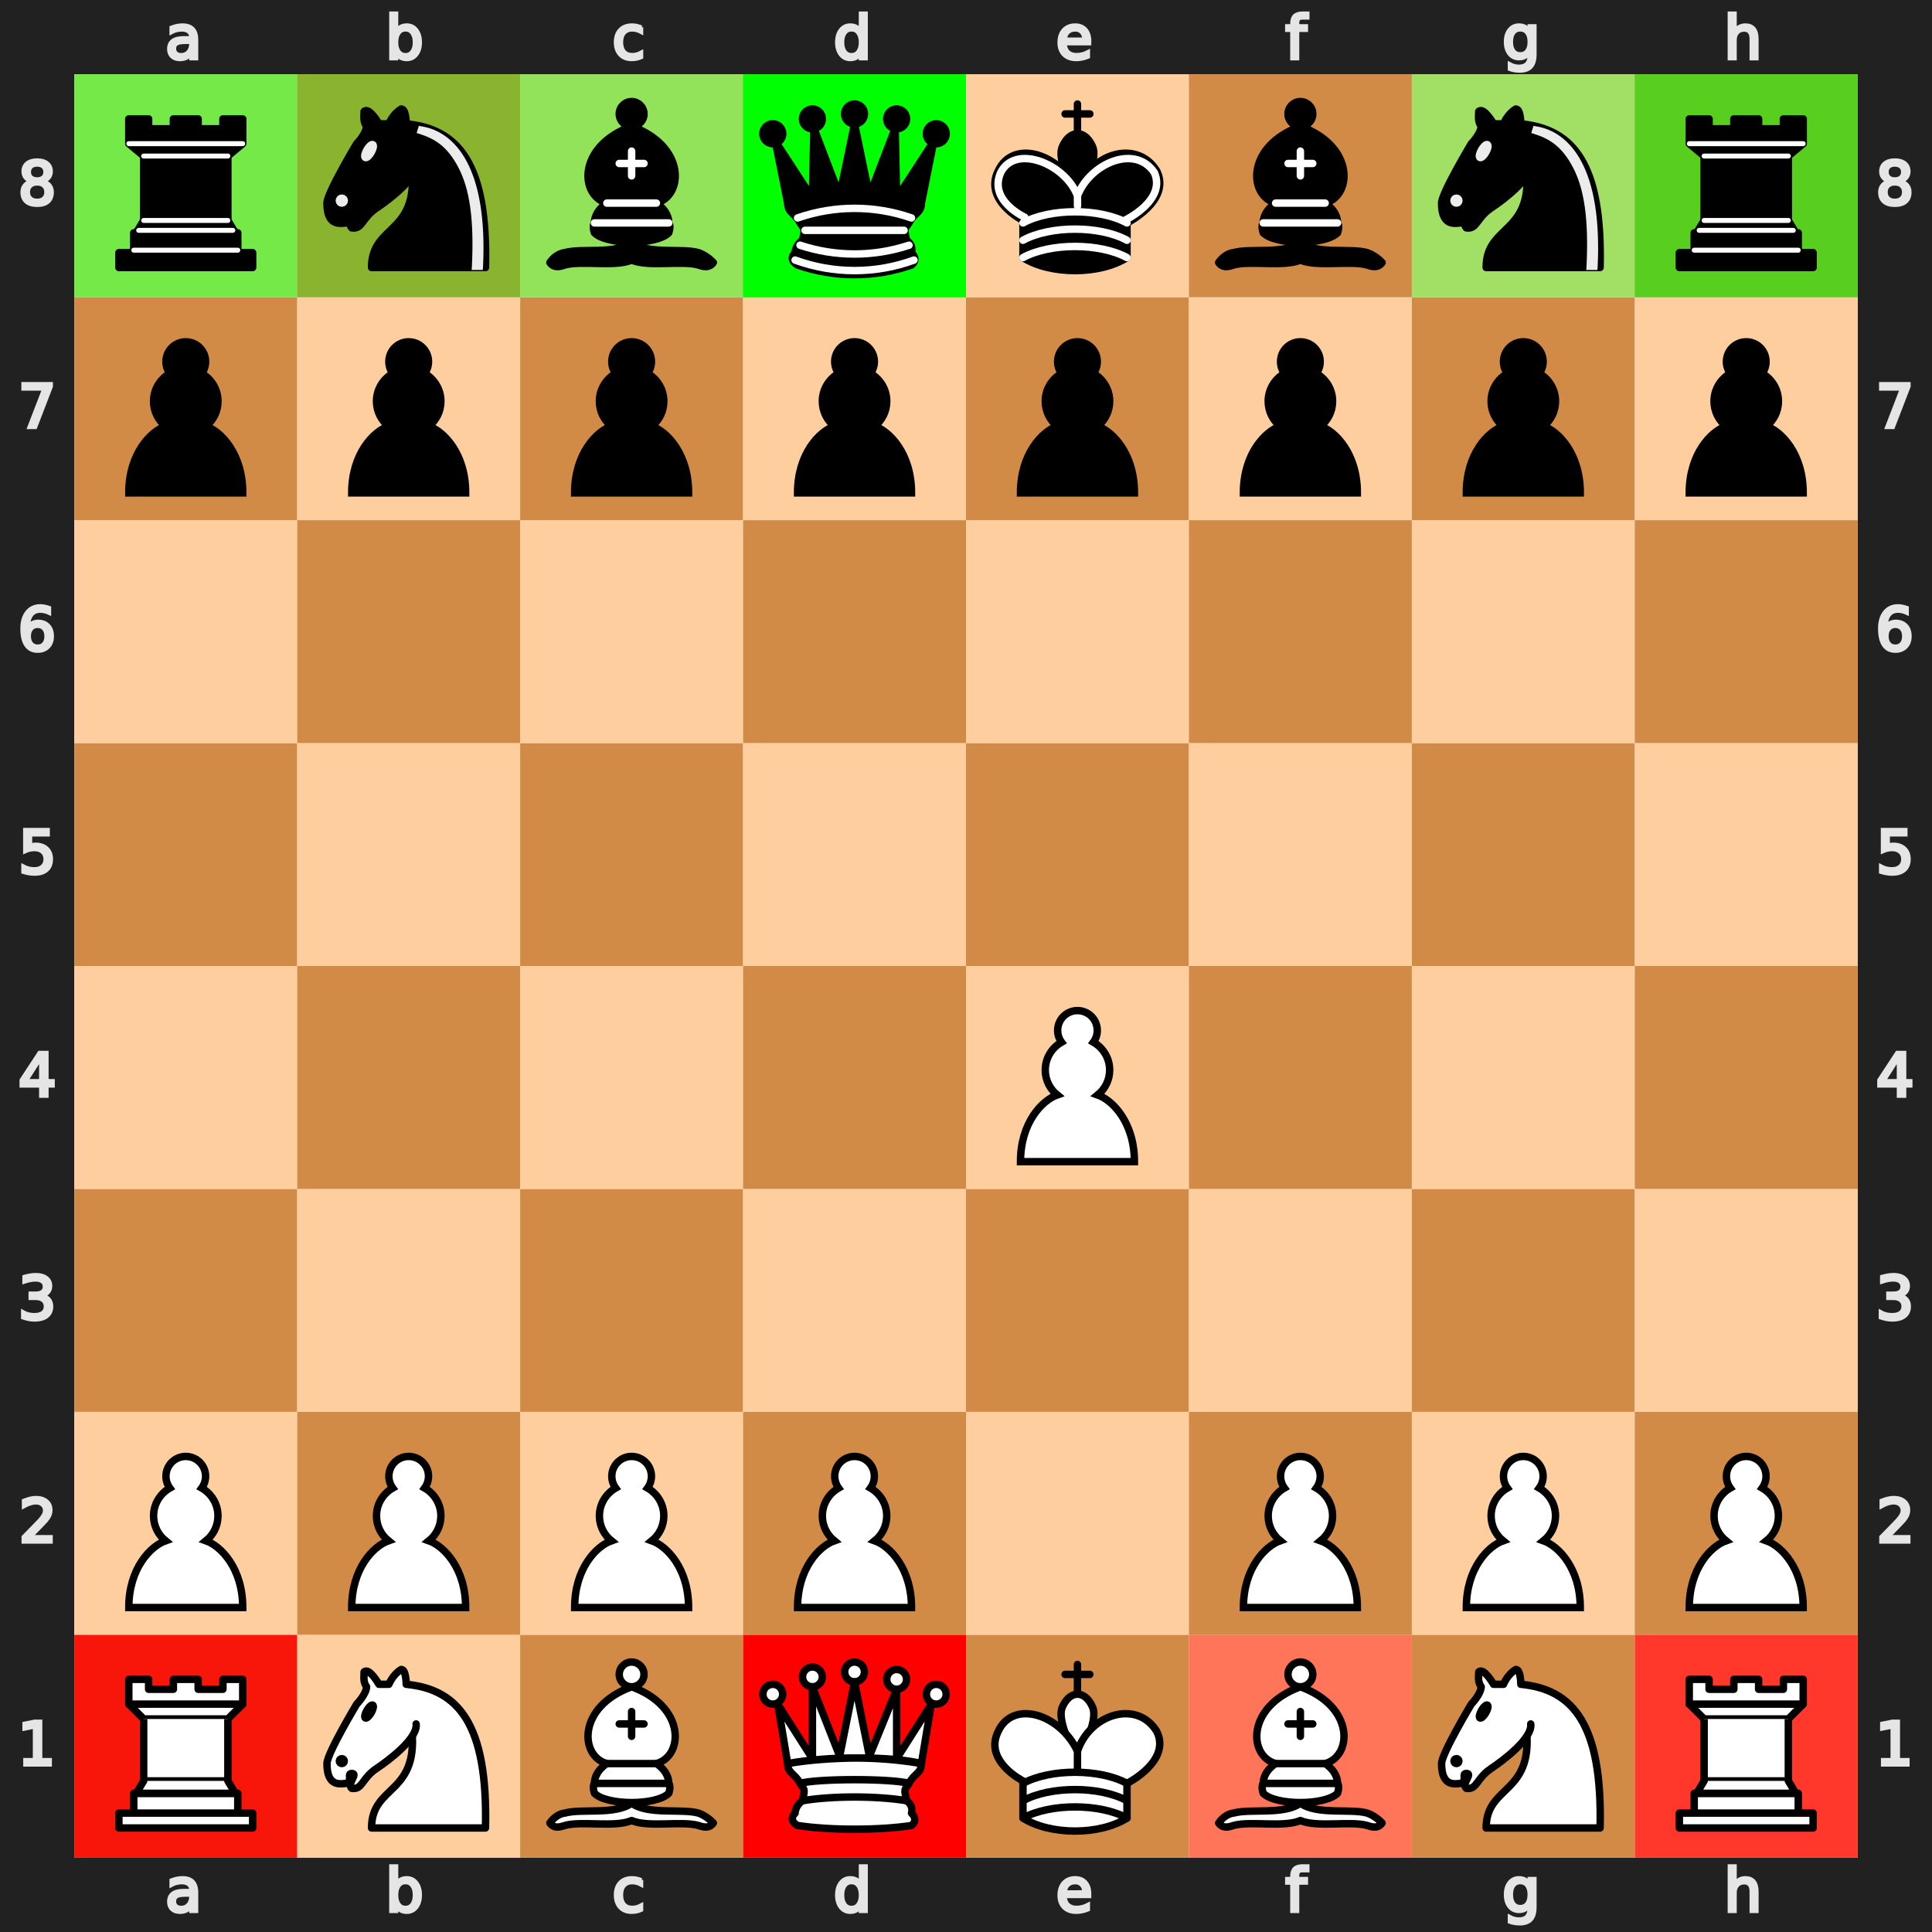
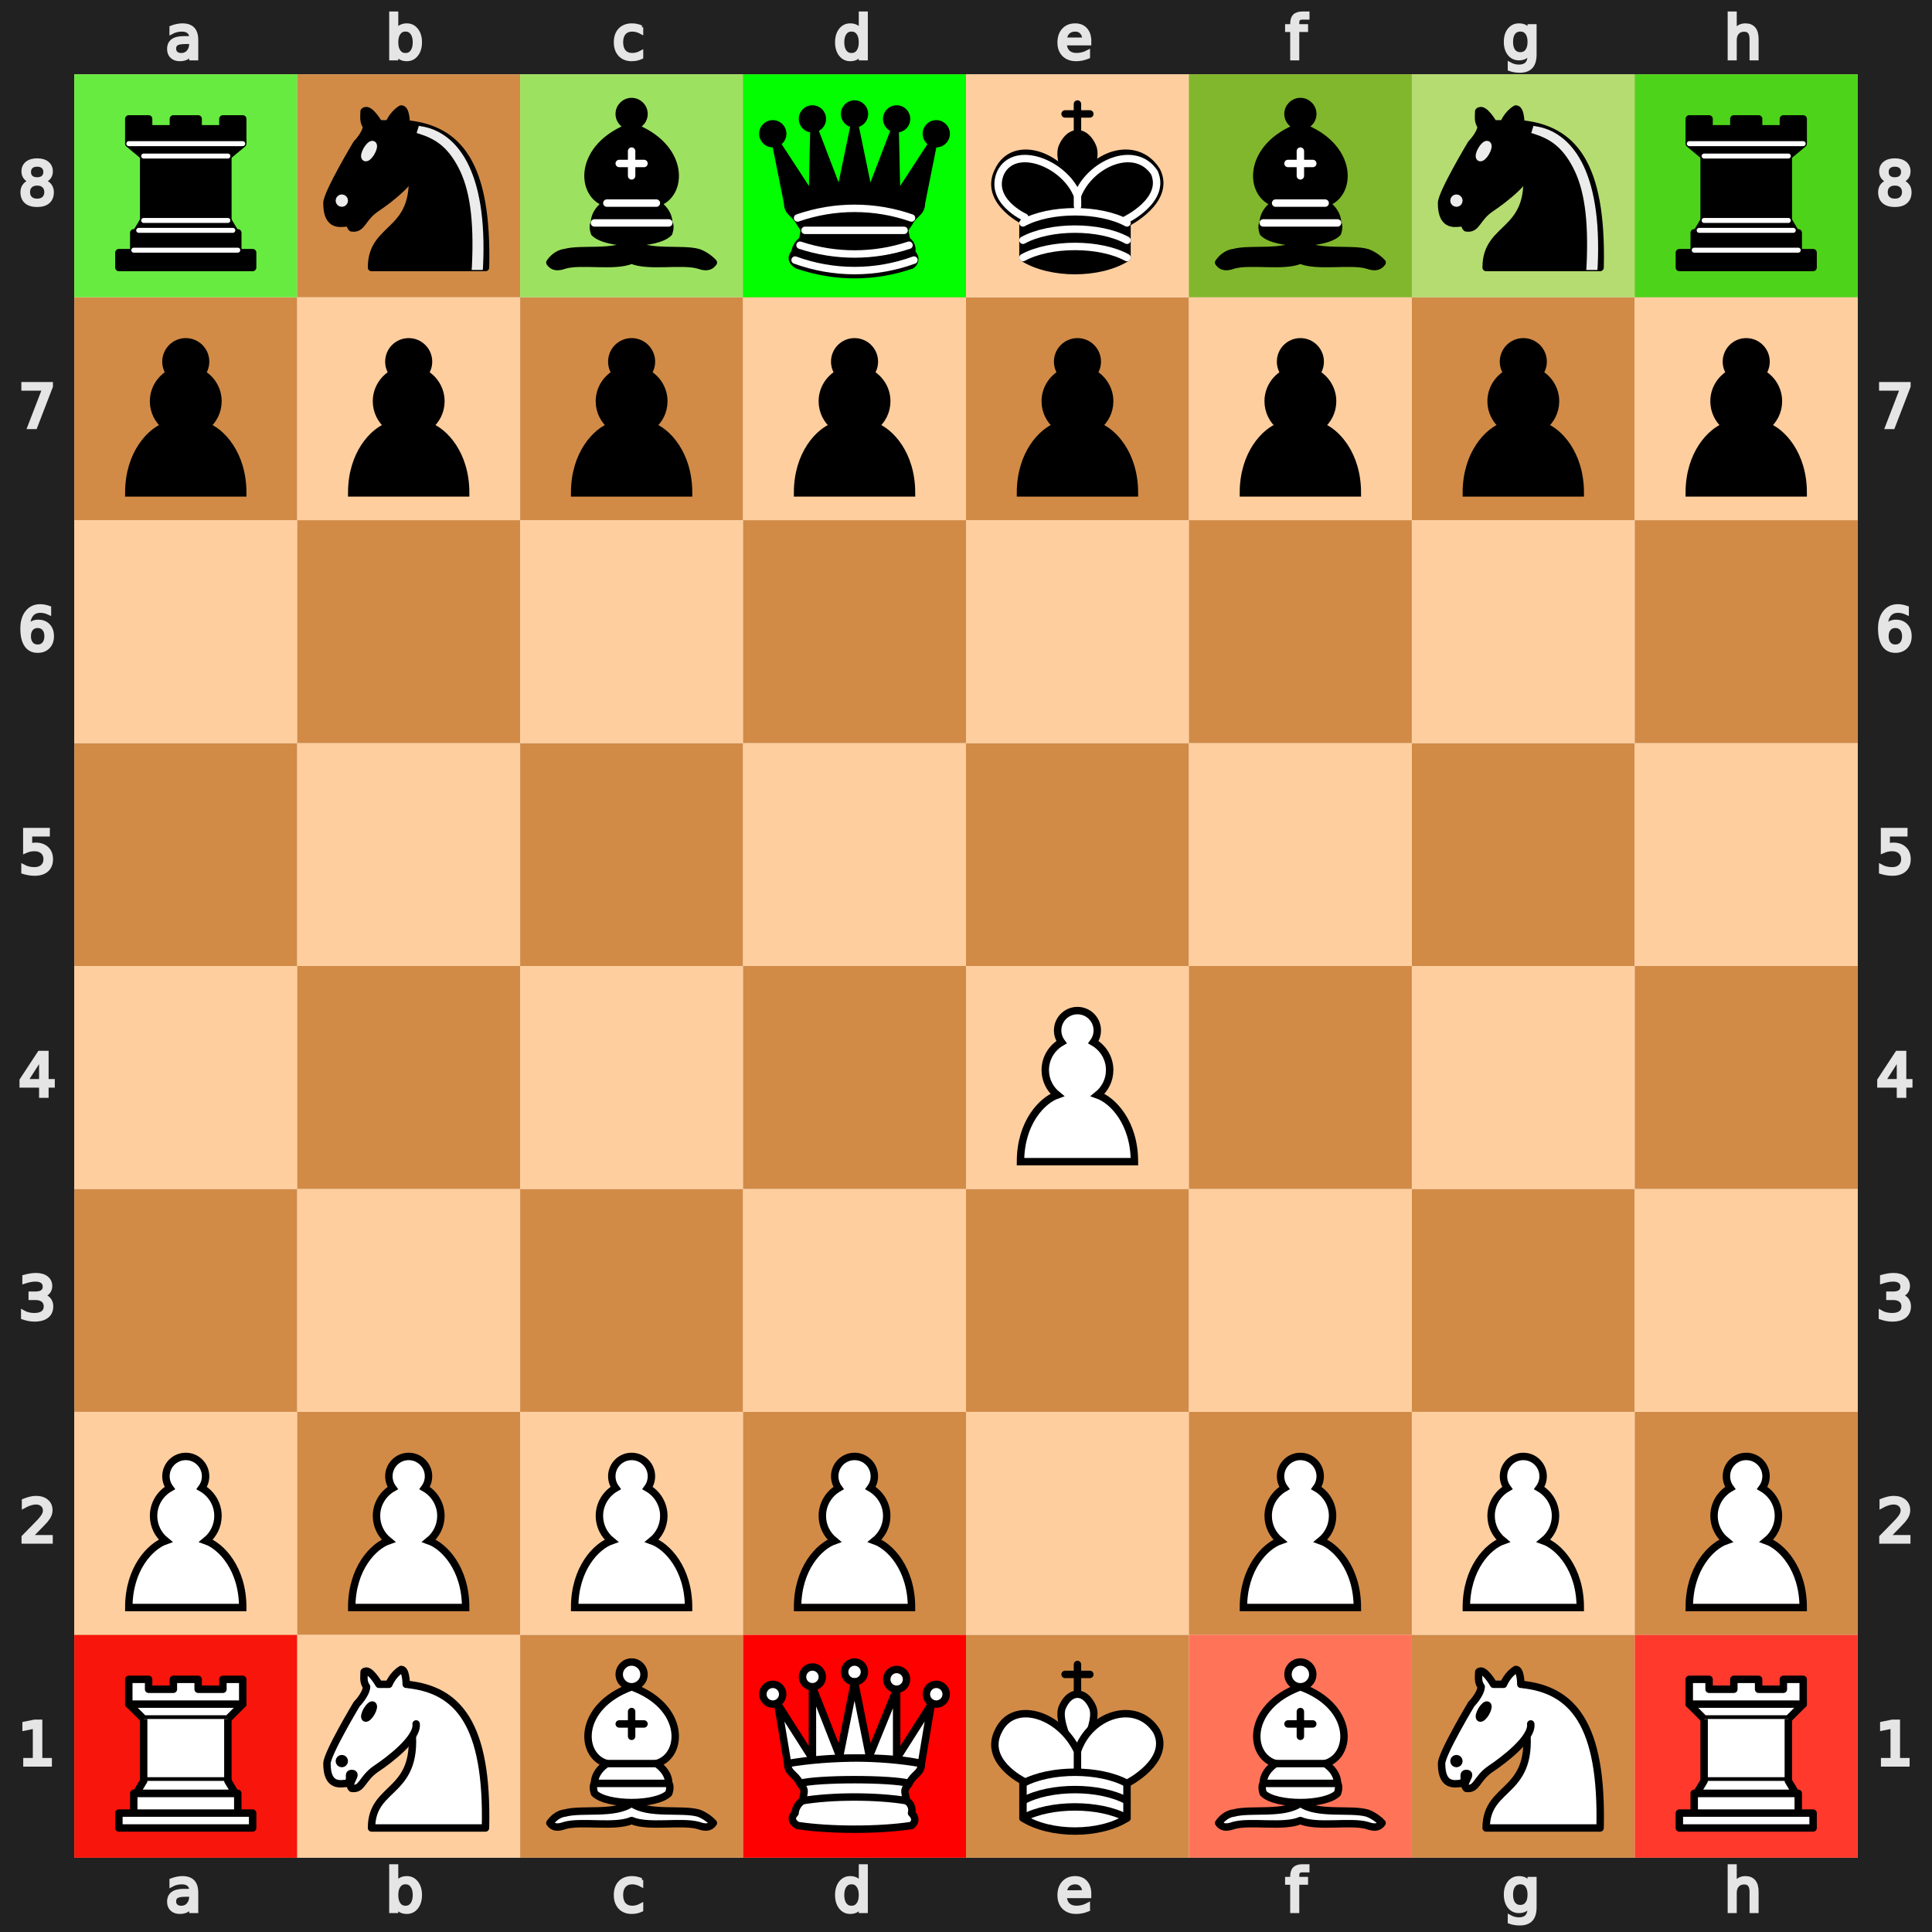
<svg xmlns="http://www.w3.org/2000/svg" xmlns:xlink="http://www.w3.org/1999/xlink" viewBox="0 0 390 390">
  <defs>
    <g id="white-pawn" class="white pawn">
      <path d="M22.5 9c-2.21 0-4 1.79-4 4 0 .89.29 1.71.78 2.38C17.33 16.5 16 18.59 16 21c0 2.03.94 3.84 2.41 5.03-3 1.06-7.41 5.55-7.41 13.47h23c0-7.92-4.41-12.41-7.41-13.47 1.47-1.19 2.41-3 2.41-5.03 0-2.41-1.33-4.5-3.28-5.62.49-.67.78-1.49.78-2.38 0-2.21-1.79-4-4-4z" fill="#fff" stroke="#000" stroke-width="1.5" stroke-linecap="round" />
    </g>
    <g id="white-knight" class="white knight" fill="none" fill-rule="evenodd" stroke="#000" stroke-width="1.5" stroke-linecap="round" stroke-linejoin="round">
      <path d="M 22,10 C 32.5,11 38.5,18 38,39 L 15,39 C 15,30 25,32.5 23,18" style="fill:#ffffff; stroke:#000000;" />
      <path d="M 24,18 C 24.38,20.91 18.45,25.37 16,27 C 13,29 13.18,31.34 11,31 C 9.958,30.06 12.41,27.96 11,28 C 10,28 11.19,29.23 10,30 C 9,30 5.997,31 6,26 C 6,24 12,14 12,14 C 12,14 13.89,12.1 14,10.5 C 13.27,9.506 13.5,8.5 13.5,7.5 C 14.5,6.5 16.5,10 16.5,10 L 18.5,10 C 18.5,10 19.28,8.008 21,7 C 22,7 22,10 22,10" style="fill:#ffffff; stroke:#000000;" />
      <path d="M 9.5 25.5 A 0.5 0.5 0 1 1 8.5,25.5 A 0.5 0.5 0 1 1 9.5 25.5 z" style="fill:#000000; stroke:#000000;" />
      <path d="M 15 15.5 A 0.5 1.5 0 1 1 14,15.5 A 0.5 1.5 0 1 1 15 15.5 z" transform="matrix(0.866,0.5,-0.5,0.866,9.693,-5.173)" style="fill:#000000; stroke:#000000;" />
    </g>
    <g id="white-bishop" class="white bishop" fill="none" fill-rule="evenodd" stroke="#000" stroke-width="1.5" stroke-linecap="round" stroke-linejoin="round">
      <g fill="#fff" stroke-linecap="butt">
        <path d="M9 36c3.39-.97 10.11.43 13.5-2 3.39 2.43 10.11 1.03 13.5 2 0 0 1.65.54 3 2-.68.97-1.65.99-3 .5-3.39-.97-10.11.46-13.5-1-3.39 1.46-10.11.03-13.5 1-1.354.49-2.323.47-3-.5 1.354-1.94 3-2 3-2zM15 32c2.5 2.5 12.5 2.5 15 0 .5-1.5 0-2 0-2 0-2.5-2.5-4-2.5-4 5.5-1.5 6-11.5-5-15.5-11 4-10.5 14-5 15.5 0 0-2.5 1.5-2.5 4 0 0-.5.5 0 2zM25 8a2.5 2.5 0 1 1-5 0 2.5 2.5 0 1 1 5 0z" />
      </g>
      <path d="M17.5 26h10M15 30h15m-7.5-14.5v5M20 18h5" stroke-linejoin="miter" />
    </g>
    <g id="white-rook" class="white rook" fill="#fff" fill-rule="evenodd" stroke="#000" stroke-width="1.5" stroke-linecap="round" stroke-linejoin="round">
      <path d="M9 39h27v-3H9v3zM12 36v-4h21v4H12zM11 14V9h4v2h5V9h5v2h5V9h4v5" stroke-linecap="butt" />
      <path d="M34 14l-3 3H14l-3-3" />
      <path d="M31 17v12.5H14V17" stroke-linecap="butt" stroke-linejoin="miter" />
      <path d="M31 29.5l1.5 2.5h-20l1.5-2.5" />
      <path d="M11 14h23" fill="none" stroke-linejoin="miter" />
    </g>
    <g id="white-queen" class="white queen" fill="#fff" fill-rule="evenodd" stroke="#000" stroke-width="1.5" stroke-linecap="round" stroke-linejoin="round">
      <path d="M8 12a2 2 0 1 1-4 0 2 2 0 1 1 4 0zM24.5 7.5a2 2 0 1 1-4 0 2 2 0 1 1 4 0zM41 12a2 2 0 1 1-4 0 2 2 0 1 1 4 0zM16 8.5a2 2 0 1 1-4 0 2 2 0 1 1 4 0zM33 9a2 2 0 1 1-4 0 2 2 0 1 1 4 0z" />
      <path d="M9 26c8.5-1.5 21-1.5 27 0l2-12-7 11V11l-5.5 13.5-3-15-3 15-5.5-14V25L7 14l2 12zM9 26c0 2 1.5 2 2.5 4 1 1.5 1 1 .5 3.5-1.5 1-1.5 2.5-1.5 2.5-1.5 1.5.5 2.5.5 2.5 6.5 1 16.5 1 23 0 0 0 1.5-1 0-2.5 0 0 .5-1.5-1-2.5-.5-2.5-.5-2 .5-3.5 1-2 2.5-2 2.5-4-8.5-1.5-18.5-1.5-27 0z" stroke-linecap="butt" />
      <path d="M11.5 30c3.5-1 18.5-1 22 0M12 33.5c6-1 15-1 21 0" fill="none" />
    </g>
    <g id="white-king" class="white king" fill="none" fill-rule="evenodd" stroke="#000" stroke-width="1.5" stroke-linecap="round" stroke-linejoin="round">
      <path d="M22.5 11.63V6M20 8h5" stroke-linejoin="miter" />
      <path d="M22.5 25s4.5-7.5 3-10.5c0 0-1-2.5-3-2.5s-3 2.5-3 2.5c-1.5 3 3 10.5 3 10.5" fill="#fff" stroke-linecap="butt" stroke-linejoin="miter" />
      <path d="M11.5 37c5.5 3.5 15.5 3.5 21 0v-7s9-4.5 6-10.5c-4-6.5-13.5-3.5-16 4V27v-3.5c-3.5-7.5-13-10.5-16-4-3 6 5 10 5 10V37z" fill="#fff" />
      <path d="M11.5 30c5.5-3 15.5-3 21 0m-21 3.5c5.5-3 15.5-3 21 0m-21 3.5c5.5-3 15.5-3 21 0" />
    </g>
    <g id="black-pawn" class="black pawn">
      <path d="M22.5 9c-2.21 0-4 1.79-4 4 0 .89.29 1.71.78 2.38C17.33 16.5 16 18.59 16 21c0 2.03.94 3.84 2.41 5.03-3 1.06-7.41 5.55-7.41 13.47h23c0-7.92-4.41-12.41-7.41-13.47 1.47-1.19 2.41-3 2.41-5.03 0-2.41-1.33-4.5-3.28-5.62.49-.67.78-1.49.78-2.38 0-2.21-1.79-4-4-4z" fill="#000" stroke="#000" stroke-width="1.5" stroke-linecap="round" />
    </g>
    <g id="black-knight" class="black knight" fill="none" fill-rule="evenodd" stroke="#000" stroke-width="1.5" stroke-linecap="round" stroke-linejoin="round">
      <path d="M 22,10 C 32.5,11 38.5,18 38,39 L 15,39 C 15,30 25,32.5 23,18" style="fill:#000000; stroke:#000000;" />
      <path d="M 24,18 C 24.38,20.91 18.45,25.37 16,27 C 13,29 13.18,31.34 11,31 C 9.958,30.06 12.41,27.96 11,28 C 10,28 11.19,29.23 10,30 C 9,30 5.997,31 6,26 C 6,24 12,14 12,14 C 12,14 13.89,12.1 14,10.5 C 13.27,9.506 13.5,8.5 13.5,7.5 C 14.5,6.5 16.5,10 16.5,10 L 18.5,10 C 18.5,10 19.28,8.008 21,7 C 22,7 22,10 22,10" style="fill:#000000; stroke:#000000;" />
      <path d="M 9.5 25.5 A 0.5 0.5 0 1 1 8.5,25.5 A 0.5 0.5 0 1 1 9.5 25.5 z" style="fill:#ececec; stroke:#ececec;" />
      <path d="M 15 15.5 A 0.5 1.5 0 1 1 14,15.5 A 0.5 1.5 0 1 1 15 15.5 z" transform="matrix(0.866,0.5,-0.5,0.866,9.693,-5.173)" style="fill:#ececec; stroke:#ececec;" />
      <path d="M 24.55,10.4 L 24.1,11.85 L 24.6,12 C 27.75,13 30.25,14.49 32.5,18.75 C 34.75,23.01 35.75,29.06 35.25,39 L 35.2,39.5 L 37.45,39.5 L 37.5,39 C 38,28.94 36.62,22.15 34.25,17.66 C 31.88,13.17 28.46,11.02 25.06,10.5 L 24.55,10.4 z " style="fill:#ececec; stroke:none;" />
    </g>
    <g id="black-bishop" class="black bishop" fill="none" fill-rule="evenodd" stroke="#000" stroke-width="1.5" stroke-linecap="round" stroke-linejoin="round">
      <path d="M9 36c3.39-.97 10.11.43 13.5-2 3.39 2.43 10.11 1.03 13.5 2 0 0 1.65.54 3 2-.68.97-1.65.99-3 .5-3.39-.97-10.11.46-13.5-1-3.39 1.46-10.11.03-13.5 1-1.354.49-2.323.47-3-.5 1.354-1.94 3-2 3-2zm6-4c2.5 2.5 12.5 2.5 15 0 .5-1.5 0-2 0-2 0-2.5-2.5-4-2.5-4 5.5-1.5 6-11.5-5-15.5-11 4-10.5 14-5 15.5 0 0-2.5 1.5-2.5 4 0 0-.5.5 0 2zM25 8a2.5 2.5 0 1 1-5 0 2.5 2.5 0 1 1 5 0z" fill="#000" stroke-linecap="butt" />
      <path d="M17.5 26h10M15 30h15m-7.5-14.5v5M20 18h5" stroke="#fff" stroke-linejoin="miter" />
    </g>
    <g id="black-rook" class="black rook" fill="#000" fill-rule="evenodd" stroke="#000" stroke-width="1.5" stroke-linecap="round" stroke-linejoin="round">
      <path d="M9 39h27v-3H9v3zM12.5 32l1.5-2.5h17l1.5 2.5h-20zM12 36v-4h21v4H12z" stroke-linecap="butt" />
      <path d="M14 29.5v-13h17v13H14z" stroke-linecap="butt" stroke-linejoin="miter" />
      <path d="M14 16.5L11 14h23l-3 2.5H14zM11 14V9h4v2h5V9h5v2h5V9h4v5H11z" stroke-linecap="butt" />
      <path d="M12 35.5h21M13 31.5h19M14 29.5h17M14 16.5h17M11 14h23" fill="none" stroke="#fff" stroke-width="1" stroke-linejoin="miter" />
    </g>
    <g id="black-queen" class="black queen" fill="#000" fill-rule="evenodd" stroke="#000" stroke-width="1.5" stroke-linecap="round" stroke-linejoin="round">
      <g fill="#000" stroke="none">
        <circle cx="6" cy="12" r="2.75" />
        <circle cx="14" cy="9" r="2.75" />
        <circle cx="22.5" cy="8" r="2.75" />
        <circle cx="31" cy="9" r="2.75" />
        <circle cx="39" cy="12" r="2.75" />
      </g>
      <path d="M9 26c8.5-1.5 21-1.5 27 0l2.5-12.5L31 25l-.3-14.1-5.2 13.6-3-14.5-3 14.5-5.2-13.6L14 25 6.5 13.5 9 26zM9 26c0 2 1.5 2 2.5 4 1 1.5 1 1 .5 3.5-1.5 1-1.5 2.5-1.5 2.5-1.5 1.5.5 2.5.5 2.5 6.5 1 16.5 1 23 0 0 0 1.5-1 0-2.5 0 0 .5-1.5-1-2.5-.5-2.5-.5-2 .5-3.5 1-2 2.5-2 2.5-4-8.5-1.5-18.5-1.5-27 0z" stroke-linecap="butt" />
      <path d="M11 38.5a35 35 1 0 0 23 0" fill="none" stroke-linecap="butt" />
      <path d="M11 29a35 35 1 0 1 23 0M12.5 31.5h20M11.5 34.5a35 35 1 0 0 22 0M10.5 37.5a35 35 1 0 0 24 0" fill="none" stroke="#fff" />
    </g>
    <g id="black-king" class="black king" fill="none" fill-rule="evenodd" stroke="#000" stroke-width="1.5" stroke-linecap="round" stroke-linejoin="round">
      <path d="M22.5 11.63V6" stroke-linejoin="miter" />
      <path d="M22.5 25s4.5-7.5 3-10.5c0 0-1-2.5-3-2.5s-3 2.5-3 2.5c-1.5 3 3 10.5 3 10.5" fill="#000" stroke-linecap="butt" stroke-linejoin="miter" />
      <path d="M11.5 37c5.5 3.5 15.5 3.5 21 0v-7s9-4.5 6-10.5c-4-6.5-13.5-3.5-16 4V27v-3.5c-3.5-7.5-13-10.5-16-4-3 6 5 10 5 10V37z" fill="#000" />
      <path d="M20 8h5" stroke-linejoin="miter" />
      <path d="M32 29.5s8.5-4 6.03-9.65C34.15 14 25 18 22.5 24.5l.01 2.1-.01-2.1C20 18 9.906 14 6.997 19.85c-2.497 5.65 4.853 9 4.853 9M11.5 30c5.5-3 15.5-3 21 0m-21 3.5c5.5-3 15.5-3 21 0m-21 3.5c5.5-3 15.5-3 21 0" stroke="#fff" />
    </g>
  </defs>
  <rect x="7.5" y="7.5" width="375" height="375" fill="none" stroke="#212121" stroke-width="15" />
  <g transform="translate(20, 1) scale(0.75, 0.75)" fill="#e5e5e5" stroke="#e5e5e5">
    <path d="M23.328 10.016q-1.742 0-2.414.398-.672.398-.672 1.36 0 .765.5 1.218.508.445 1.375.445 1.196 0 1.914-.843.727-.852.727-2.258v-.32zm2.867-.594v4.992h-1.437v-1.328q-.492.797-1.227 1.18-.734.375-1.797.375-1.343 0-2.14-.75-.79-.758-.79-2.024 0-1.476.985-2.226.992-.75 2.953-.75h2.016V8.75q0-.992-.656-1.531-.649-.547-1.829-.547-.75 0-1.46.18-.711.18-1.368.539V6.062q.79-.304 1.532-.453.742-.156 1.445-.156 1.898 0 2.836.984.937.985.937 2.985z" />
  </g>
  <g transform="translate(20, 375) scale(0.75, 0.75)" fill="#e5e5e5" stroke="#e5e5e5">
    <path d="M23.328 10.016q-1.742 0-2.414.398-.672.398-.672 1.36 0 .765.5 1.218.508.445 1.375.445 1.196 0 1.914-.843.727-.852.727-2.258v-.32zm2.867-.594v4.992h-1.437v-1.328q-.492.797-1.227 1.18-.734.375-1.797.375-1.343 0-2.14-.75-.79-.758-.79-2.024 0-1.476.985-2.226.992-.75 2.953-.75h2.016V8.75q0-.992-.656-1.531-.649-.547-1.829-.547-.75 0-1.46.18-.711.18-1.368.539V6.062q.79-.304 1.532-.453.742-.156 1.445-.156 1.898 0 2.836.984.937.985.937 2.985z" />
  </g>
  <g transform="translate(65, 1) scale(0.75, 0.75)" fill="#e5e5e5" stroke="#e5e5e5">
    <path d="M24.922 10.047q0-1.586-.656-2.485-.649-.906-1.79-.906-1.14 0-1.796.906-.649.899-.649 2.485 0 1.586.649 2.492.656.898 1.797.898 1.14 0 1.789-.898.656-.906.656-2.492zm-4.89-3.055q.452-.781 1.14-1.156.695-.383 1.656-.383 1.594 0 2.586 1.266 1 1.265 1 3.328 0 2.062-1 3.328-.992 1.266-2.586 1.266-.96 0-1.656-.375-.688-.383-1.14-1.164v1.312h-1.446V2.258h1.445z" />
  </g>
  <g transform="translate(65, 375) scale(0.75, 0.75)" fill="#e5e5e5" stroke="#e5e5e5">
    <path d="M24.922 10.047q0-1.586-.656-2.485-.649-.906-1.79-.906-1.14 0-1.796.906-.649.899-.649 2.485 0 1.586.649 2.492.656.898 1.797.898 1.14 0 1.789-.898.656-.906.656-2.492zm-4.89-3.055q.452-.781 1.14-1.156.695-.383 1.656-.383 1.594 0 2.586 1.266 1 1.265 1 3.328 0 2.062-1 3.328-.992 1.266-2.586 1.266-.96 0-1.656-.375-.688-.383-1.14-1.164v1.312h-1.446V2.258h1.445z" />
  </g>
  <g transform="translate(110, 1) scale(0.75, 0.75)" fill="#e5e5e5" stroke="#e5e5e5">
    <path d="M25.96 6v1.344q-.608-.336-1.226-.5-.609-.172-1.234-.172-1.398 0-2.172.89-.773.883-.773 2.485 0 1.601.773 2.492.774.883 2.172.883.625 0 1.234-.164.618-.172 1.227-.508v1.328q-.602.281-1.25.422-.64.14-1.367.14-1.977 0-3.14-1.242-1.165-1.242-1.165-3.351 0-2.14 1.172-3.367 1.18-1.227 3.227-1.227.664 0 1.296.14.633.134 1.227.407z" />
  </g>
  <g transform="translate(110, 375) scale(0.75, 0.75)" fill="#e5e5e5" stroke="#e5e5e5">
    <path d="M25.96 6v1.344q-.608-.336-1.226-.5-.609-.172-1.234-.172-1.398 0-2.172.89-.773.883-.773 2.485 0 1.601.773 2.492.774.883 2.172.883.625 0 1.234-.164.618-.172 1.227-.508v1.328q-.602.281-1.25.422-.64.14-1.367.14-1.977 0-3.14-1.242-1.165-1.242-1.165-3.351 0-2.14 1.172-3.367 1.18-1.227 3.227-1.227.664 0 1.296.14.633.134 1.227.407z" />
  </g>
  <g transform="translate(155, 1) scale(0.75, 0.75)" fill="#e5e5e5" stroke="#e5e5e5">
    <path d="M24.973 6.992V2.258h1.437v12.156h-1.437v-1.312q-.453.78-1.149 1.164-.687.375-1.656.375-1.586 0-2.586-1.266-.992-1.266-.992-3.328 0-2.063.992-3.328 1-1.266 2.586-1.266.969 0 1.656.383.696.375 1.149 1.156zm-4.899 3.055q0 1.586.649 2.492.656.898 1.797.898 1.14 0 1.796-.898.657-.906.657-2.492 0-1.586-.657-2.485-.656-.906-1.796-.906-1.141 0-1.797.906-.649.899-.649 2.485z" />
  </g>
  <g transform="translate(155, 375) scale(0.75, 0.75)" fill="#e5e5e5" stroke="#e5e5e5">
    <path d="M24.973 6.992V2.258h1.437v12.156h-1.437v-1.312q-.453.78-1.149 1.164-.687.375-1.656.375-1.586 0-2.586-1.266-.992-1.266-.992-3.328 0-2.063.992-3.328 1-1.266 2.586-1.266.969 0 1.656.383.696.375 1.149 1.156zm-4.899 3.055q0 1.586.649 2.492.656.898 1.797.898 1.14 0 1.796-.898.657-.906.657-2.492 0-1.586-.657-2.485-.656-.906-1.796-.906-1.141 0-1.797.906-.649.899-.649 2.485z" />
  </g>
  <g transform="translate(200, 1) scale(0.75, 0.75)" fill="#e5e5e5" stroke="#e5e5e5">
    <path d="M26.555 9.68v.703h-6.61q.094 1.484.89 2.265.806.774 2.235.774.828 0 1.602-.203.781-.203 1.547-.61v1.36q-.774.328-1.586.5-.813.172-1.649.172-2.093 0-3.32-1.22-1.219-1.218-1.219-3.296 0-2.148 1.157-3.406 1.164-1.266 3.132-1.266 1.766 0 2.79 1.14 1.03 1.134 1.03 3.087zm-1.438-.422q-.015-1.18-.664-1.883-.64-.703-1.703-.703-1.203 0-1.93.68-.718.68-.828 1.914z" />
  </g>
  <g transform="translate(200, 375) scale(0.75, 0.75)" fill="#e5e5e5" stroke="#e5e5e5">
    <path d="M26.555 9.68v.703h-6.61q.094 1.484.89 2.265.806.774 2.235.774.828 0 1.602-.203.781-.203 1.547-.61v1.36q-.774.328-1.586.5-.813.172-1.649.172-2.093 0-3.32-1.22-1.219-1.218-1.219-3.296 0-2.148 1.157-3.406 1.164-1.266 3.132-1.266 1.766 0 2.79 1.14 1.03 1.134 1.03 3.087zm-1.438-.422q-.015-1.18-.664-1.883-.64-.703-1.703-.703-1.203 0-1.93.68-.718.68-.828 1.914z" />
  </g>
  <g transform="translate(245, 1) scale(0.75, 0.75)" fill="#e5e5e5" stroke="#e5e5e5">
    <path d="M25.285 2.258v1.195H23.91q-.773 0-1.078.313-.297.312-.297 1.125v.773h2.367v1.117h-2.367v7.633H21.09V6.781h-1.375V5.664h1.375v-.61q0-1.46.68-2.124.68-.672 2.156-.672z" />
  </g>
  <g transform="translate(245, 375) scale(0.75, 0.75)" fill="#e5e5e5" stroke="#e5e5e5">
    <path d="M25.285 2.258v1.195H23.91q-.773 0-1.078.313-.297.312-.297 1.125v.773h2.367v1.117h-2.367v7.633H21.09V6.781h-1.375V5.664h1.375v-.61q0-1.46.68-2.124.68-.672 2.156-.672z" />
  </g>
  <g transform="translate(290, 1) scale(0.75, 0.75)" fill="#e5e5e5" stroke="#e5e5e5">
    <path d="M24.973 9.937q0-1.562-.649-2.421-.64-.86-1.804-.86-1.157 0-1.805.86-.64.859-.64 2.421 0 1.555.64 2.415.648.859 1.805.859 1.164 0 1.804-.86.649-.859.649-2.414zm1.437 3.391q0 2.234-.992 3.32-.992 1.094-3.04 1.094-.757 0-1.429-.117-.672-.11-1.304-.344v-1.398q.632.344 1.25.508.617.164 1.257.164 1.414 0 2.118-.743.703-.734.703-2.226v-.711q-.446.773-1.141 1.156-.695.383-1.664.383-1.61 0-2.594-1.227-.984-1.226-.984-3.25 0-2.03.984-3.257.985-1.227 2.594-1.227.969 0 1.664.383t1.14 1.156V5.664h1.438z" />
  </g>
  <g transform="translate(290, 375) scale(0.75, 0.75)" fill="#e5e5e5" stroke="#e5e5e5">
    <path d="M24.973 9.937q0-1.562-.649-2.421-.64-.86-1.804-.86-1.157 0-1.805.86-.64.859-.64 2.421 0 1.555.64 2.415.648.859 1.805.859 1.164 0 1.804-.86.649-.859.649-2.414zm1.437 3.391q0 2.234-.992 3.32-.992 1.094-3.04 1.094-.757 0-1.429-.117-.672-.11-1.304-.344v-1.398q.632.344 1.25.508.617.164 1.257.164 1.414 0 2.118-.743.703-.734.703-2.226v-.711q-.446.773-1.141 1.156-.695.383-1.664.383-1.61 0-2.594-1.227-.984-1.226-.984-3.25 0-2.03.984-3.257.985-1.227 2.594-1.227.969 0 1.664.383t1.14 1.156V5.664h1.438z" />
  </g>
  <g transform="translate(335, 1) scale(0.75, 0.75)" fill="#e5e5e5" stroke="#e5e5e5">
    <path d="M26.164 9.133v5.281h-1.437V9.18q0-1.243-.485-1.86-.484-.617-1.453-.617-1.164 0-1.836.742-.672.742-.672 2.024v4.945h-1.445V2.258h1.445v4.765q.516-.789 1.211-1.18.703-.39 1.617-.39 1.508 0 2.282.938.773.93.773 2.742z" />
  </g>
  <g transform="translate(335, 375) scale(0.75, 0.75)" fill="#e5e5e5" stroke="#e5e5e5">
    <path d="M26.164 9.133v5.281h-1.437V9.18q0-1.243-.485-1.86-.484-.617-1.453-.617-1.164 0-1.836.742-.672.742-.672 2.024v4.945h-1.445V2.258h1.445v4.765q.516-.789 1.211-1.18.703-.39 1.617-.39 1.508 0 2.282.938.773.93.773 2.742z" />
  </g>
  <g transform="translate(0, 335) scale(0.75, 0.75)" fill="#e5e5e5" stroke="#e5e5e5">
    <path d="M6.754 26.996h2.578v-8.898l-2.805.562v-1.437l2.79-.563h1.578v10.336h2.578v1.328h-6.72z" />
  </g>
  <g transform="translate(375, 335) scale(0.75, 0.75)" fill="#e5e5e5" stroke="#e5e5e5">
    <path d="M6.754 26.996h2.578v-8.898l-2.805.562v-1.437l2.79-.563h1.578v10.336h2.578v1.328h-6.72z" />
  </g>
  <g transform="translate(0, 290) scale(0.75, 0.75)" fill="#e5e5e5" stroke="#e5e5e5">
    <path d="M8.195 26.996h5.508v1.328H6.297v-1.328q.898-.93 2.445-2.492 1.555-1.57 1.953-2.024.758-.851 1.055-1.437.305-.594.305-1.164 0-.93-.657-1.516-.648-.586-1.695-.586-.742 0-1.57.258-.82.258-1.758.781v-1.593q.953-.383 1.781-.578.828-.196 1.516-.196 1.812 0 2.89.906 1.079.907 1.079 2.422 0 .72-.274 1.368-.265.64-.976 1.515-.196.227-1.243 1.313-1.046 1.078-2.953 3.023z" />
  </g>
  <g transform="translate(375, 290) scale(0.75, 0.75)" fill="#e5e5e5" stroke="#e5e5e5">
    <path d="M8.195 26.996h5.508v1.328H6.297v-1.328q.898-.93 2.445-2.492 1.555-1.57 1.953-2.024.758-.851 1.055-1.437.305-.594.305-1.164 0-.93-.657-1.516-.648-.586-1.695-.586-.742 0-1.57.258-.82.258-1.758.781v-1.593q.953-.383 1.781-.578.828-.196 1.516-.196 1.812 0 2.89.906 1.079.907 1.079 2.422 0 .72-.274 1.368-.265.64-.976 1.515-.196.227-1.243 1.313-1.046 1.078-2.953 3.023z" />
  </g>
  <g transform="translate(0, 245) scale(0.75, 0.75)" fill="#e5e5e5" stroke="#e5e5e5">
    <path d="M11.434 22.035q1.132.242 1.765 1.008.64.766.64 1.89 0 1.727-1.187 2.672-1.187.946-3.375.946-.734 0-1.515-.149-.774-.14-1.602-.43V26.45q.656.383 1.438.578.78.196 1.632.196 1.485 0 2.258-.586.782-.586.782-1.703 0-1.032-.727-1.61-.719-.586-2.008-.586h-1.36v-1.297h1.423q1.164 0 1.78-.46.618-.47.618-1.344 0-.899-.64-1.375-.633-.485-1.82-.485-.65 0-1.391.141-.743.14-1.633.437V16.95q.898-.25 1.68-.375.788-.125 1.484-.125 1.797 0 2.844.82 1.046.813 1.046 2.204 0 .968-.554 1.64-.555.664-1.578.922z" />
  </g>
  <g transform="translate(375, 245) scale(0.75, 0.75)" fill="#e5e5e5" stroke="#e5e5e5">
    <path d="M11.434 22.035q1.132.242 1.765 1.008.64.766.64 1.89 0 1.727-1.187 2.672-1.187.946-3.375.946-.734 0-1.515-.149-.774-.14-1.602-.43V26.45q.656.383 1.438.578.78.196 1.632.196 1.485 0 2.258-.586.782-.586.782-1.703 0-1.032-.727-1.61-.719-.586-2.008-.586h-1.36v-1.297h1.423q1.164 0 1.78-.46.618-.47.618-1.344 0-.899-.64-1.375-.633-.485-1.82-.485-.65 0-1.391.141-.743.14-1.633.437V16.95q.898-.25 1.68-.375.788-.125 1.484-.125 1.797 0 2.844.82 1.046.813 1.046 2.204 0 .968-.554 1.64-.555.664-1.578.922z" />
  </g>
  <g transform="translate(0, 200) scale(0.75, 0.75)" fill="#e5e5e5" stroke="#e5e5e5">
    <path d="M11.016 18.035L7.03 24.262h3.985zm-.414-1.375h1.984v7.602h1.664v1.312h-1.664v2.75h-1.57v-2.75H5.75v-1.523z" />
  </g>
  <g transform="translate(375, 200) scale(0.75, 0.75)" fill="#e5e5e5" stroke="#e5e5e5">
    <path d="M11.016 18.035L7.03 24.262h3.985zm-.414-1.375h1.984v7.602h1.664v1.312h-1.664v2.75h-1.57v-2.75H5.75v-1.523z" />
  </g>
  <g transform="translate(0, 155) scale(0.75, 0.75)" fill="#e5e5e5" stroke="#e5e5e5">
    <path d="M6.719 16.66h6.195v1.328h-4.75v2.86q.344-.118.688-.172.343-.063.687-.063 1.953 0 3.094 1.07 1.14 1.07 1.14 2.899 0 1.883-1.171 2.93-1.172 1.039-3.305 1.039-.735 0-1.5-.125-.758-.125-1.57-.375v-1.586q.703.383 1.453.57.75.188 1.586.188 1.351 0 2.14-.711.79-.711.79-1.93 0-1.219-.79-1.93-.789-.71-2.14-.71-.633 0-1.266.14-.625.14-1.281.438z" />
  </g>
  <g transform="translate(375, 155) scale(0.75, 0.75)" fill="#e5e5e5" stroke="#e5e5e5">
    <path d="M6.719 16.66h6.195v1.328h-4.75v2.86q.344-.118.688-.172.343-.063.687-.063 1.953 0 3.094 1.07 1.14 1.07 1.14 2.899 0 1.883-1.171 2.93-1.172 1.039-3.305 1.039-.735 0-1.5-.125-.758-.125-1.57-.375v-1.586q.703.383 1.453.57.75.188 1.586.188 1.351 0 2.14-.711.79-.711.79-1.93 0-1.219-.79-1.93-.789-.71-2.14-.71-.633 0-1.266.14-.625.14-1.281.438z" />
  </g>
  <g transform="translate(0, 110) scale(0.75, 0.75)" fill="#e5e5e5" stroke="#e5e5e5">
    <path d="M10.137 21.863q-1.063 0-1.688.727-.617.726-.617 1.992 0 1.258.617 1.992.625.727 1.688.727 1.062 0 1.68-.727.624-.734.624-1.992 0-1.266-.625-1.992-.617-.727-1.68-.727zm3.133-4.945v1.437q-.594-.28-1.204-.43-.601-.148-1.195-.148-1.562 0-2.39 1.055-.82 1.055-.938 3.188.46-.68 1.156-1.04.696-.367 1.531-.367 1.758 0 2.774 1.07 1.023 1.063 1.023 2.899 0 1.797-1.062 2.883-1.063 1.086-2.828 1.086-2.024 0-3.094-1.547-1.07-1.555-1.07-4.5 0-2.766 1.312-4.406 1.313-1.649 3.524-1.649.593 0 1.195.117.61.118 1.266.352z" />
  </g>
  <g transform="translate(375, 110) scale(0.75, 0.75)" fill="#e5e5e5" stroke="#e5e5e5">
    <path d="M10.137 21.863q-1.063 0-1.688.727-.617.726-.617 1.992 0 1.258.617 1.992.625.727 1.688.727 1.062 0 1.68-.727.624-.734.624-1.992 0-1.266-.625-1.992-.617-.727-1.68-.727zm3.133-4.945v1.437q-.594-.28-1.204-.43-.601-.148-1.195-.148-1.562 0-2.39 1.055-.82 1.055-.938 3.188.46-.68 1.156-1.04.696-.367 1.531-.367 1.758 0 2.774 1.07 1.023 1.063 1.023 2.899 0 1.797-1.062 2.883-1.063 1.086-2.828 1.086-2.024 0-3.094-1.547-1.07-1.555-1.07-4.5 0-2.766 1.312-4.406 1.313-1.649 3.524-1.649.593 0 1.195.117.61.118 1.266.352z" />
  </g>
  <g transform="translate(0, 65) scale(0.75, 0.75)" fill="#e5e5e5" stroke="#e5e5e5">
    <path d="M6.25 16.66h7.5v.672L9.516 28.324H7.867l3.985-10.336H6.25z" />
  </g>
  <g transform="translate(375, 65) scale(0.75, 0.75)" fill="#e5e5e5" stroke="#e5e5e5">
    <path d="M6.25 16.66h7.5v.672L9.516 28.324H7.867l3.985-10.336H6.25z" />
  </g>
  <g transform="translate(0, 20) scale(0.75, 0.75)" fill="#e5e5e5" stroke="#e5e5e5">
    <path d="M10 22.785q-1.125 0-1.773.602-.641.601-.641 1.656t.64 1.656q.649.602 1.774.602t1.773-.602q.649-.61.649-1.656 0-1.055-.649-1.656-.64-.602-1.773-.602zm-1.578-.672q-1.016-.25-1.586-.945-.563-.695-.563-1.695 0-1.399.993-2.211 1-.813 2.734-.813 1.742 0 2.734.813.993.812.993 2.21 0 1-.57 1.696-.563.695-1.571.945 1.14.266 1.773 1.04.641.773.641 1.89 0 1.695-1.04 2.602-1.03.906-2.96.906t-2.969-.906Q6 26.738 6 25.043q0-1.117.64-1.89.641-.774 1.782-1.04zm-.578-2.492q0 .906.562 1.414.57.508 1.594.508 1.016 0 1.586-.508.578-.508.578-1.414 0-.906-.578-1.414-.57-.508-1.586-.508-1.023 0-1.594.508-.562.508-.562 1.414z" />
  </g>
  <g transform="translate(375, 20) scale(0.75, 0.75)" fill="#e5e5e5" stroke="#e5e5e5">
    <path d="M10 22.785q-1.125 0-1.773.602-.641.601-.641 1.656t.64 1.656q.649.602 1.774.602t1.773-.602q.649-.61.649-1.656 0-1.055-.649-1.656-.64-.602-1.773-.602zm-1.578-.672q-1.016-.25-1.586-.945-.563-.695-.563-1.695 0-1.399.993-2.211 1-.813 2.734-.813 1.742 0 2.734.813.993.812.993 2.21 0 1-.57 1.696-.563.695-1.571.945 1.14.266 1.773 1.04.641.773.641 1.89 0 1.695-1.04 2.602-1.03.906-2.96.906t-2.969-.906Q6 26.738 6 25.043q0-1.117.64-1.89.641-.774 1.782-1.04zm-.578-2.492q0 .906.562 1.414.57.508 1.594.508 1.016 0 1.586-.508.578-.508.578-1.414 0-.906-.578-1.414-.57-.508-1.586-.508-1.023 0-1.594.508-.562.508-.562 1.414z" />
  </g>
  <rect x="15" y="330" width="45" height="45" class="square dark a1" stroke="none" fill="#d18b47" />
-   <rect x="15" y="330" width="45" height="45" stroke="none" fill="rgba(255, 0, 0, 0.842)" />
+   <rect x="15" y="330" width="45" height="45" stroke="none" fill="rgba(255, 0, 0, 0.846)" />
  <rect x="60" y="330" width="45" height="45" class="square light b1" stroke="none" fill="#ffce9e" />
  <rect x="60" y="330" width="45" height="45" stroke="none" fill="rgba(255, 0, 0, 0.0)" />
  <rect x="105" y="330" width="45" height="45" class="square dark c1" stroke="none" fill="#d18b47" />
  <rect x="105" y="330" width="45" height="45" stroke="none" fill="rgba(255, 0, 0, 0.0)" />
  <rect x="150" y="330" width="45" height="45" class="square light d1" stroke="none" fill="#ffce9e" />
  <rect x="150" y="330" width="45" height="45" stroke="none" fill="rgba(255, 0, 0, 1.0)" />
  <rect x="195" y="330" width="45" height="45" class="square dark e1" stroke="none" fill="#d18b47" />
  <rect x="195" y="330" width="45" height="45" stroke="none" fill="rgba(255, 0, 0, 0.0)" />
  <rect x="240" y="330" width="45" height="45" class="square light f1" stroke="none" fill="#ffce9e" />
-   <rect x="240" y="330" width="45" height="45" stroke="none" fill="rgba(255, 0, 0, 0.433)" />
+   <rect x="240" y="330" width="45" height="45" stroke="none" fill="rgba(255, 0, 0, 0.44)" />
  <rect x="285" y="330" width="45" height="45" class="square dark g1" stroke="none" fill="#d18b47" />
  <rect x="285" y="330" width="45" height="45" stroke="none" fill="rgba(255, 0, 0, 0.0)" />
  <rect x="330" y="330" width="45" height="45" class="square light h1" stroke="none" fill="#ffce9e" />
-   <rect x="330" y="330" width="45" height="45" stroke="none" fill="rgba(255, 0, 0, 0.729)" />
+   <rect x="330" y="330" width="45" height="45" stroke="none" fill="rgba(255, 0, 0, 0.72)" />
  <rect x="15" y="285" width="45" height="45" class="square light a2" stroke="none" fill="#ffce9e" />
  <rect x="15" y="285" width="45" height="45" stroke="none" fill="rgba(255, 0, 0, 0.0)" />
  <rect x="60" y="285" width="45" height="45" class="square dark b2" stroke="none" fill="#d18b47" />
  <rect x="60" y="285" width="45" height="45" stroke="none" fill="rgba(255, 0, 0, 0.0)" />
  <rect x="105" y="285" width="45" height="45" class="square light c2" stroke="none" fill="#ffce9e" />
  <rect x="105" y="285" width="45" height="45" stroke="none" fill="rgba(255, 0, 0, 0.0)" />
  <rect x="150" y="285" width="45" height="45" class="square dark d2" stroke="none" fill="#d18b47" />
  <rect x="150" y="285" width="45" height="45" stroke="none" fill="rgba(255, 0, 0, 0.0)" />
  <rect x="195" y="285" width="45" height="45" class="square light e2" stroke="none" fill="#ffce9e" />
  <rect x="195" y="285" width="45" height="45" stroke="none" fill="rgba(255, 0, 0, 0.0)" />
  <rect x="240" y="285" width="45" height="45" class="square dark f2" stroke="none" fill="#d18b47" />
  <rect x="240" y="285" width="45" height="45" stroke="none" fill="rgba(255, 0, 0, 0.0)" />
  <rect x="285" y="285" width="45" height="45" class="square light g2" stroke="none" fill="#ffce9e" />
  <rect x="285" y="285" width="45" height="45" stroke="none" fill="rgba(255, 0, 0, 0.0)" />
  <rect x="330" y="285" width="45" height="45" class="square dark h2" stroke="none" fill="#d18b47" />
  <rect x="330" y="285" width="45" height="45" stroke="none" fill="rgba(255, 0, 0, 0.0)" />
  <rect x="15" y="240" width="45" height="45" class="square dark a3" stroke="none" fill="#d18b47" />
  <rect x="15" y="240" width="45" height="45" stroke="none" fill="rgba(255, 0, 0, 0.0)" />
  <rect x="60" y="240" width="45" height="45" class="square light b3" stroke="none" fill="#ffce9e" />
  <rect x="60" y="240" width="45" height="45" stroke="none" fill="rgba(255, 0, 0, 0.0)" />
  <rect x="105" y="240" width="45" height="45" class="square dark c3" stroke="none" fill="#d18b47" />
  <rect x="105" y="240" width="45" height="45" stroke="none" fill="rgba(255, 0, 0, 0.0)" />
  <rect x="150" y="240" width="45" height="45" class="square light d3" stroke="none" fill="#ffce9e" />
  <rect x="150" y="240" width="45" height="45" stroke="none" fill="rgba(255, 0, 0, 0.0)" />
  <rect x="195" y="240" width="45" height="45" class="square dark e3" stroke="none" fill="#d18b47" />
  <rect x="195" y="240" width="45" height="45" stroke="none" fill="rgba(255, 0, 0, 0.0)" />
  <rect x="240" y="240" width="45" height="45" class="square light f3" stroke="none" fill="#ffce9e" />
  <rect x="240" y="240" width="45" height="45" stroke="none" fill="rgba(255, 0, 0, 0.0)" />
  <rect x="285" y="240" width="45" height="45" class="square dark g3" stroke="none" fill="#d18b47" />
  <rect x="285" y="240" width="45" height="45" stroke="none" fill="rgba(255, 0, 0, 0.0)" />
  <rect x="330" y="240" width="45" height="45" class="square light h3" stroke="none" fill="#ffce9e" />
  <rect x="330" y="240" width="45" height="45" stroke="none" fill="rgba(255, 0, 0, 0.0)" />
  <rect x="15" y="195" width="45" height="45" class="square light a4" stroke="none" fill="#ffce9e" />
  <rect x="15" y="195" width="45" height="45" stroke="none" fill="rgba(255, 0, 0, 0.0)" />
  <rect x="60" y="195" width="45" height="45" class="square dark b4" stroke="none" fill="#d18b47" />
  <rect x="60" y="195" width="45" height="45" stroke="none" fill="rgba(255, 0, 0, 0.0)" />
  <rect x="105" y="195" width="45" height="45" class="square light c4" stroke="none" fill="#ffce9e" />
  <rect x="105" y="195" width="45" height="45" stroke="none" fill="rgba(255, 0, 0, 0.0)" />
  <rect x="150" y="195" width="45" height="45" class="square dark d4" stroke="none" fill="#d18b47" />
  <rect x="150" y="195" width="45" height="45" stroke="none" fill="rgba(255, 0, 0, 0.0)" />
  <rect x="195" y="195" width="45" height="45" class="square light e4" stroke="none" fill="#ffce9e" />
  <rect x="195" y="195" width="45" height="45" stroke="none" fill="rgba(255, 0, 0, 0.0)" />
  <rect x="240" y="195" width="45" height="45" class="square dark f4" stroke="none" fill="#d18b47" />
  <rect x="240" y="195" width="45" height="45" stroke="none" fill="rgba(255, 0, 0, 0.0)" />
  <rect x="285" y="195" width="45" height="45" class="square light g4" stroke="none" fill="#ffce9e" />
  <rect x="285" y="195" width="45" height="45" stroke="none" fill="rgba(255, 0, 0, 0.0)" />
  <rect x="330" y="195" width="45" height="45" class="square dark h4" stroke="none" fill="#d18b47" />
  <rect x="330" y="195" width="45" height="45" stroke="none" fill="rgba(255, 0, 0, 0.0)" />
  <rect x="15" y="150" width="45" height="45" class="square dark a5" stroke="none" fill="#d18b47" />
  <rect x="15" y="150" width="45" height="45" stroke="none" fill="rgba(255, 0, 0, 0.0)" />
  <rect x="60" y="150" width="45" height="45" class="square light b5" stroke="none" fill="#ffce9e" />
  <rect x="60" y="150" width="45" height="45" stroke="none" fill="rgba(255, 0, 0, 0.0)" />
  <rect x="105" y="150" width="45" height="45" class="square dark c5" stroke="none" fill="#d18b47" />
  <rect x="105" y="150" width="45" height="45" stroke="none" fill="rgba(255, 0, 0, 0.0)" />
  <rect x="150" y="150" width="45" height="45" class="square light d5" stroke="none" fill="#ffce9e" />
  <rect x="150" y="150" width="45" height="45" stroke="none" fill="rgba(255, 0, 0, 0.0)" />
  <rect x="195" y="150" width="45" height="45" class="square dark e5" stroke="none" fill="#d18b47" />
  <rect x="195" y="150" width="45" height="45" stroke="none" fill="rgba(255, 0, 0, 0.0)" />
  <rect x="240" y="150" width="45" height="45" class="square light f5" stroke="none" fill="#ffce9e" />
  <rect x="240" y="150" width="45" height="45" stroke="none" fill="rgba(255, 0, 0, 0.0)" />
  <rect x="285" y="150" width="45" height="45" class="square dark g5" stroke="none" fill="#d18b47" />
  <rect x="285" y="150" width="45" height="45" stroke="none" fill="rgba(255, 0, 0, 0.0)" />
  <rect x="330" y="150" width="45" height="45" class="square light h5" stroke="none" fill="#ffce9e" />
  <rect x="330" y="150" width="45" height="45" stroke="none" fill="rgba(255, 0, 0, 0.0)" />
  <rect x="15" y="105" width="45" height="45" class="square light a6" stroke="none" fill="#ffce9e" />
  <rect x="15" y="105" width="45" height="45" stroke="none" fill="rgba(255, 0, 0, 0.0)" />
  <rect x="60" y="105" width="45" height="45" class="square dark b6" stroke="none" fill="#d18b47" />
  <rect x="60" y="105" width="45" height="45" stroke="none" fill="rgba(255, 0, 0, 0.0)" />
  <rect x="105" y="105" width="45" height="45" class="square light c6" stroke="none" fill="#ffce9e" />
  <rect x="105" y="105" width="45" height="45" stroke="none" fill="rgba(255, 0, 0, 0.0)" />
  <rect x="150" y="105" width="45" height="45" class="square dark d6" stroke="none" fill="#d18b47" />
  <rect x="150" y="105" width="45" height="45" stroke="none" fill="rgba(255, 0, 0, 0.0)" />
  <rect x="195" y="105" width="45" height="45" class="square light e6" stroke="none" fill="#ffce9e" />
  <rect x="195" y="105" width="45" height="45" stroke="none" fill="rgba(255, 0, 0, 0.0)" />
  <rect x="240" y="105" width="45" height="45" class="square dark f6" stroke="none" fill="#d18b47" />
  <rect x="240" y="105" width="45" height="45" stroke="none" fill="rgba(255, 0, 0, 0.0)" />
  <rect x="285" y="105" width="45" height="45" class="square light g6" stroke="none" fill="#ffce9e" />
  <rect x="285" y="105" width="45" height="45" stroke="none" fill="rgba(255, 0, 0, 0.0)" />
  <rect x="330" y="105" width="45" height="45" class="square dark h6" stroke="none" fill="#d18b47" />
  <rect x="330" y="105" width="45" height="45" stroke="none" fill="rgba(255, 0, 0, 0.0)" />
  <rect x="15" y="60" width="45" height="45" class="square dark a7" stroke="none" fill="#d18b47" />
  <rect x="15" y="60" width="45" height="45" stroke="none" fill="rgba(255, 0, 0, 0.0)" />
  <rect x="60" y="60" width="45" height="45" class="square light b7" stroke="none" fill="#ffce9e" />
  <rect x="60" y="60" width="45" height="45" stroke="none" fill="rgba(255, 0, 0, 0.0)" />
  <rect x="105" y="60" width="45" height="45" class="square dark c7" stroke="none" fill="#d18b47" />
  <rect x="105" y="60" width="45" height="45" stroke="none" fill="rgba(255, 0, 0, 0.0)" />
  <rect x="150" y="60" width="45" height="45" class="square light d7" stroke="none" fill="#ffce9e" />
  <rect x="150" y="60" width="45" height="45" stroke="none" fill="rgba(255, 0, 0, 0.0)" />
  <rect x="195" y="60" width="45" height="45" class="square dark e7" stroke="none" fill="#d18b47" />
  <rect x="195" y="60" width="45" height="45" stroke="none" fill="rgba(255, 0, 0, 0.0)" />
  <rect x="240" y="60" width="45" height="45" class="square light f7" stroke="none" fill="#ffce9e" />
  <rect x="240" y="60" width="45" height="45" stroke="none" fill="rgba(255, 0, 0, 0.0)" />
  <rect x="285" y="60" width="45" height="45" class="square dark g7" stroke="none" fill="#d18b47" />
  <rect x="285" y="60" width="45" height="45" stroke="none" fill="rgba(255, 0, 0, 0.0)" />
  <rect x="330" y="60" width="45" height="45" class="square light h7" stroke="none" fill="#ffce9e" />
  <rect x="330" y="60" width="45" height="45" stroke="none" fill="rgba(255, 0, 0, 0.0)" />
  <rect x="15" y="15" width="45" height="45" class="square light a8" stroke="none" fill="#ffce9e" />
-   <rect x="15" y="15" width="45" height="45" stroke="none" fill="rgba(0, 255, 0, 0.545)" />
+   <rect x="15" y="15" width="45" height="45" stroke="none" fill="rgba(0, 255, 0, 0.594)" />
  <rect x="60" y="15" width="45" height="45" class="square dark b8" stroke="none" fill="#d18b47" />
-   <rect x="60" y="15" width="45" height="45" stroke="none" fill="rgba(0, 255, 0, 0.342)" />
+   <rect x="60" y="15" width="45" height="45" stroke="none" fill="rgba(255, 0, 0, 0.0)" />
  <rect x="105" y="15" width="45" height="45" class="square light c8" stroke="none" fill="#ffce9e" />
-   <rect x="105" y="15" width="45" height="45" stroke="none" fill="rgba(0, 255, 0, 0.428)" />
+   <rect x="105" y="15" width="45" height="45" stroke="none" fill="rgba(0, 255, 0, 0.386)" />
  <rect x="150" y="15" width="45" height="45" class="square dark d8" stroke="none" fill="#d18b47" />
-   <rect x="150" y="15" width="45" height="45" stroke="none" fill="rgba(0, 255, 0, 1.0)" />
+   <rect x="150" y="15" width="45" height="45" stroke="none" fill="rgba(0, 255, 0, 0.989)" />
  <rect x="195" y="15" width="45" height="45" class="square light e8" stroke="none" fill="#ffce9e" />
  <rect x="195" y="15" width="45" height="45" stroke="none" fill="rgba(255, 0, 0, 0.0)" />
  <rect x="240" y="15" width="45" height="45" class="square dark f8" stroke="none" fill="#d18b47" />
-   <rect x="240" y="15" width="45" height="45" stroke="none" fill="rgba(255, 0, 0, 0.0)" />
+   <rect x="240" y="15" width="45" height="45" stroke="none" fill="rgba(0, 255, 0, 0.381)" />
  <rect x="285" y="15" width="45" height="45" class="square light g8" stroke="none" fill="#ffce9e" />
-   <rect x="285" y="15" width="45" height="45" stroke="none" fill="rgba(0, 255, 0, 0.37)" />
+   <rect x="285" y="15" width="45" height="45" stroke="none" fill="rgba(0, 255, 0, 0.292)" />
  <rect x="330" y="15" width="45" height="45" class="square dark h8" stroke="none" fill="#d18b47" />
-   <rect x="330" y="15" width="45" height="45" stroke="none" fill="rgba(0, 255, 0, 0.58)" />
+   <rect x="330" y="15" width="45" height="45" stroke="none" fill="rgba(0, 255, 0, 0.629)" />
  <use href="#white-rook" xlink:href="#white-rook" transform="translate(15, 330)" />
  <use href="#white-knight" xlink:href="#white-knight" transform="translate(60, 330)" />
  <use href="#white-bishop" xlink:href="#white-bishop" transform="translate(105, 330)" />
  <use href="#white-queen" xlink:href="#white-queen" transform="translate(150, 330)" />
  <use href="#white-king" xlink:href="#white-king" transform="translate(195, 330)" />
  <use href="#white-bishop" xlink:href="#white-bishop" transform="translate(240, 330)" />
  <use href="#white-knight" xlink:href="#white-knight" transform="translate(285, 330)" />
  <use href="#white-rook" xlink:href="#white-rook" transform="translate(330, 330)" />
  <use href="#white-pawn" xlink:href="#white-pawn" transform="translate(15, 285)" />
  <use href="#white-pawn" xlink:href="#white-pawn" transform="translate(60, 285)" />
  <use href="#white-pawn" xlink:href="#white-pawn" transform="translate(105, 285)" />
  <use href="#white-pawn" xlink:href="#white-pawn" transform="translate(150, 285)" />
  <use href="#white-pawn" xlink:href="#white-pawn" transform="translate(240, 285)" />
  <use href="#white-pawn" xlink:href="#white-pawn" transform="translate(285, 285)" />
  <use href="#white-pawn" xlink:href="#white-pawn" transform="translate(330, 285)" />
  <use href="#white-pawn" xlink:href="#white-pawn" transform="translate(195, 195)" />
  <use href="#black-pawn" xlink:href="#black-pawn" transform="translate(15, 60)" />
  <use href="#black-pawn" xlink:href="#black-pawn" transform="translate(60, 60)" />
  <use href="#black-pawn" xlink:href="#black-pawn" transform="translate(105, 60)" />
  <use href="#black-pawn" xlink:href="#black-pawn" transform="translate(150, 60)" />
  <use href="#black-pawn" xlink:href="#black-pawn" transform="translate(195, 60)" />
  <use href="#black-pawn" xlink:href="#black-pawn" transform="translate(240, 60)" />
  <use href="#black-pawn" xlink:href="#black-pawn" transform="translate(285, 60)" />
  <use href="#black-pawn" xlink:href="#black-pawn" transform="translate(330, 60)" />
  <use href="#black-rook" xlink:href="#black-rook" transform="translate(15, 15)" />
  <use href="#black-knight" xlink:href="#black-knight" transform="translate(60, 15)" />
  <use href="#black-bishop" xlink:href="#black-bishop" transform="translate(105, 15)" />
  <use href="#black-queen" xlink:href="#black-queen" transform="translate(150, 15)" />
  <use href="#black-king" xlink:href="#black-king" transform="translate(195, 15)" />
  <use href="#black-bishop" xlink:href="#black-bishop" transform="translate(240, 15)" />
  <use href="#black-knight" xlink:href="#black-knight" transform="translate(285, 15)" />
  <use href="#black-rook" xlink:href="#black-rook" transform="translate(330, 15)" />
</svg>
